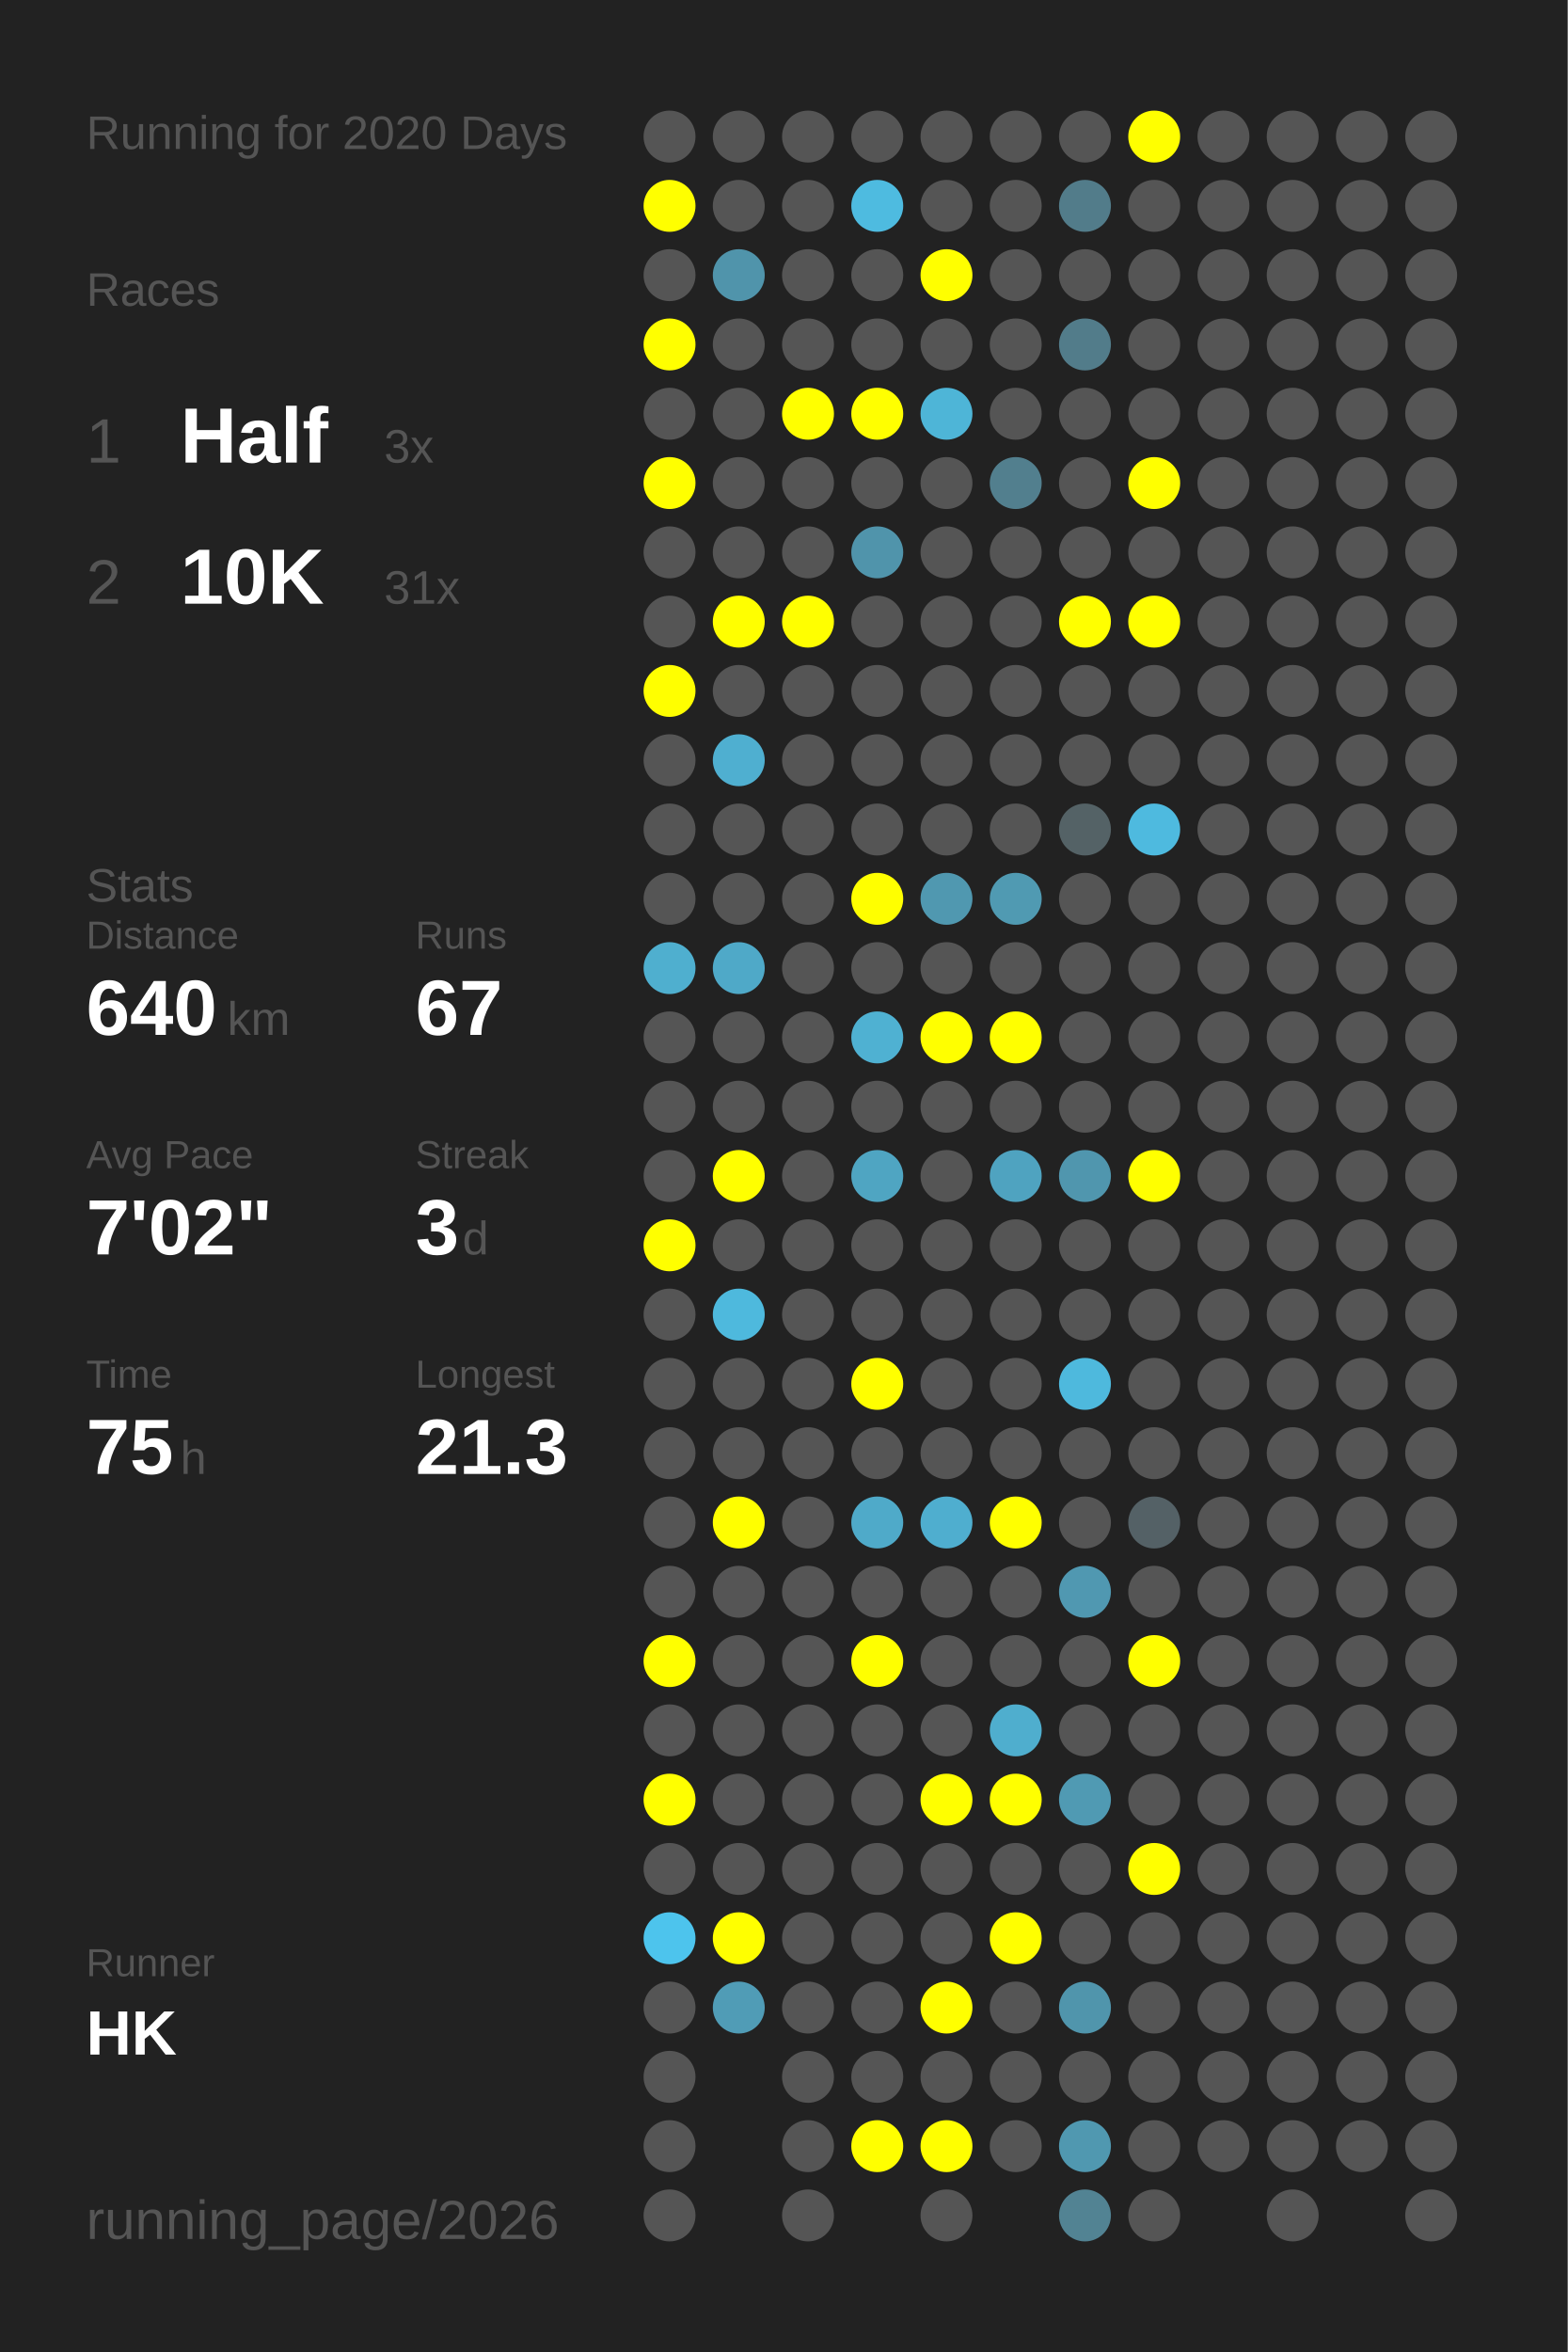
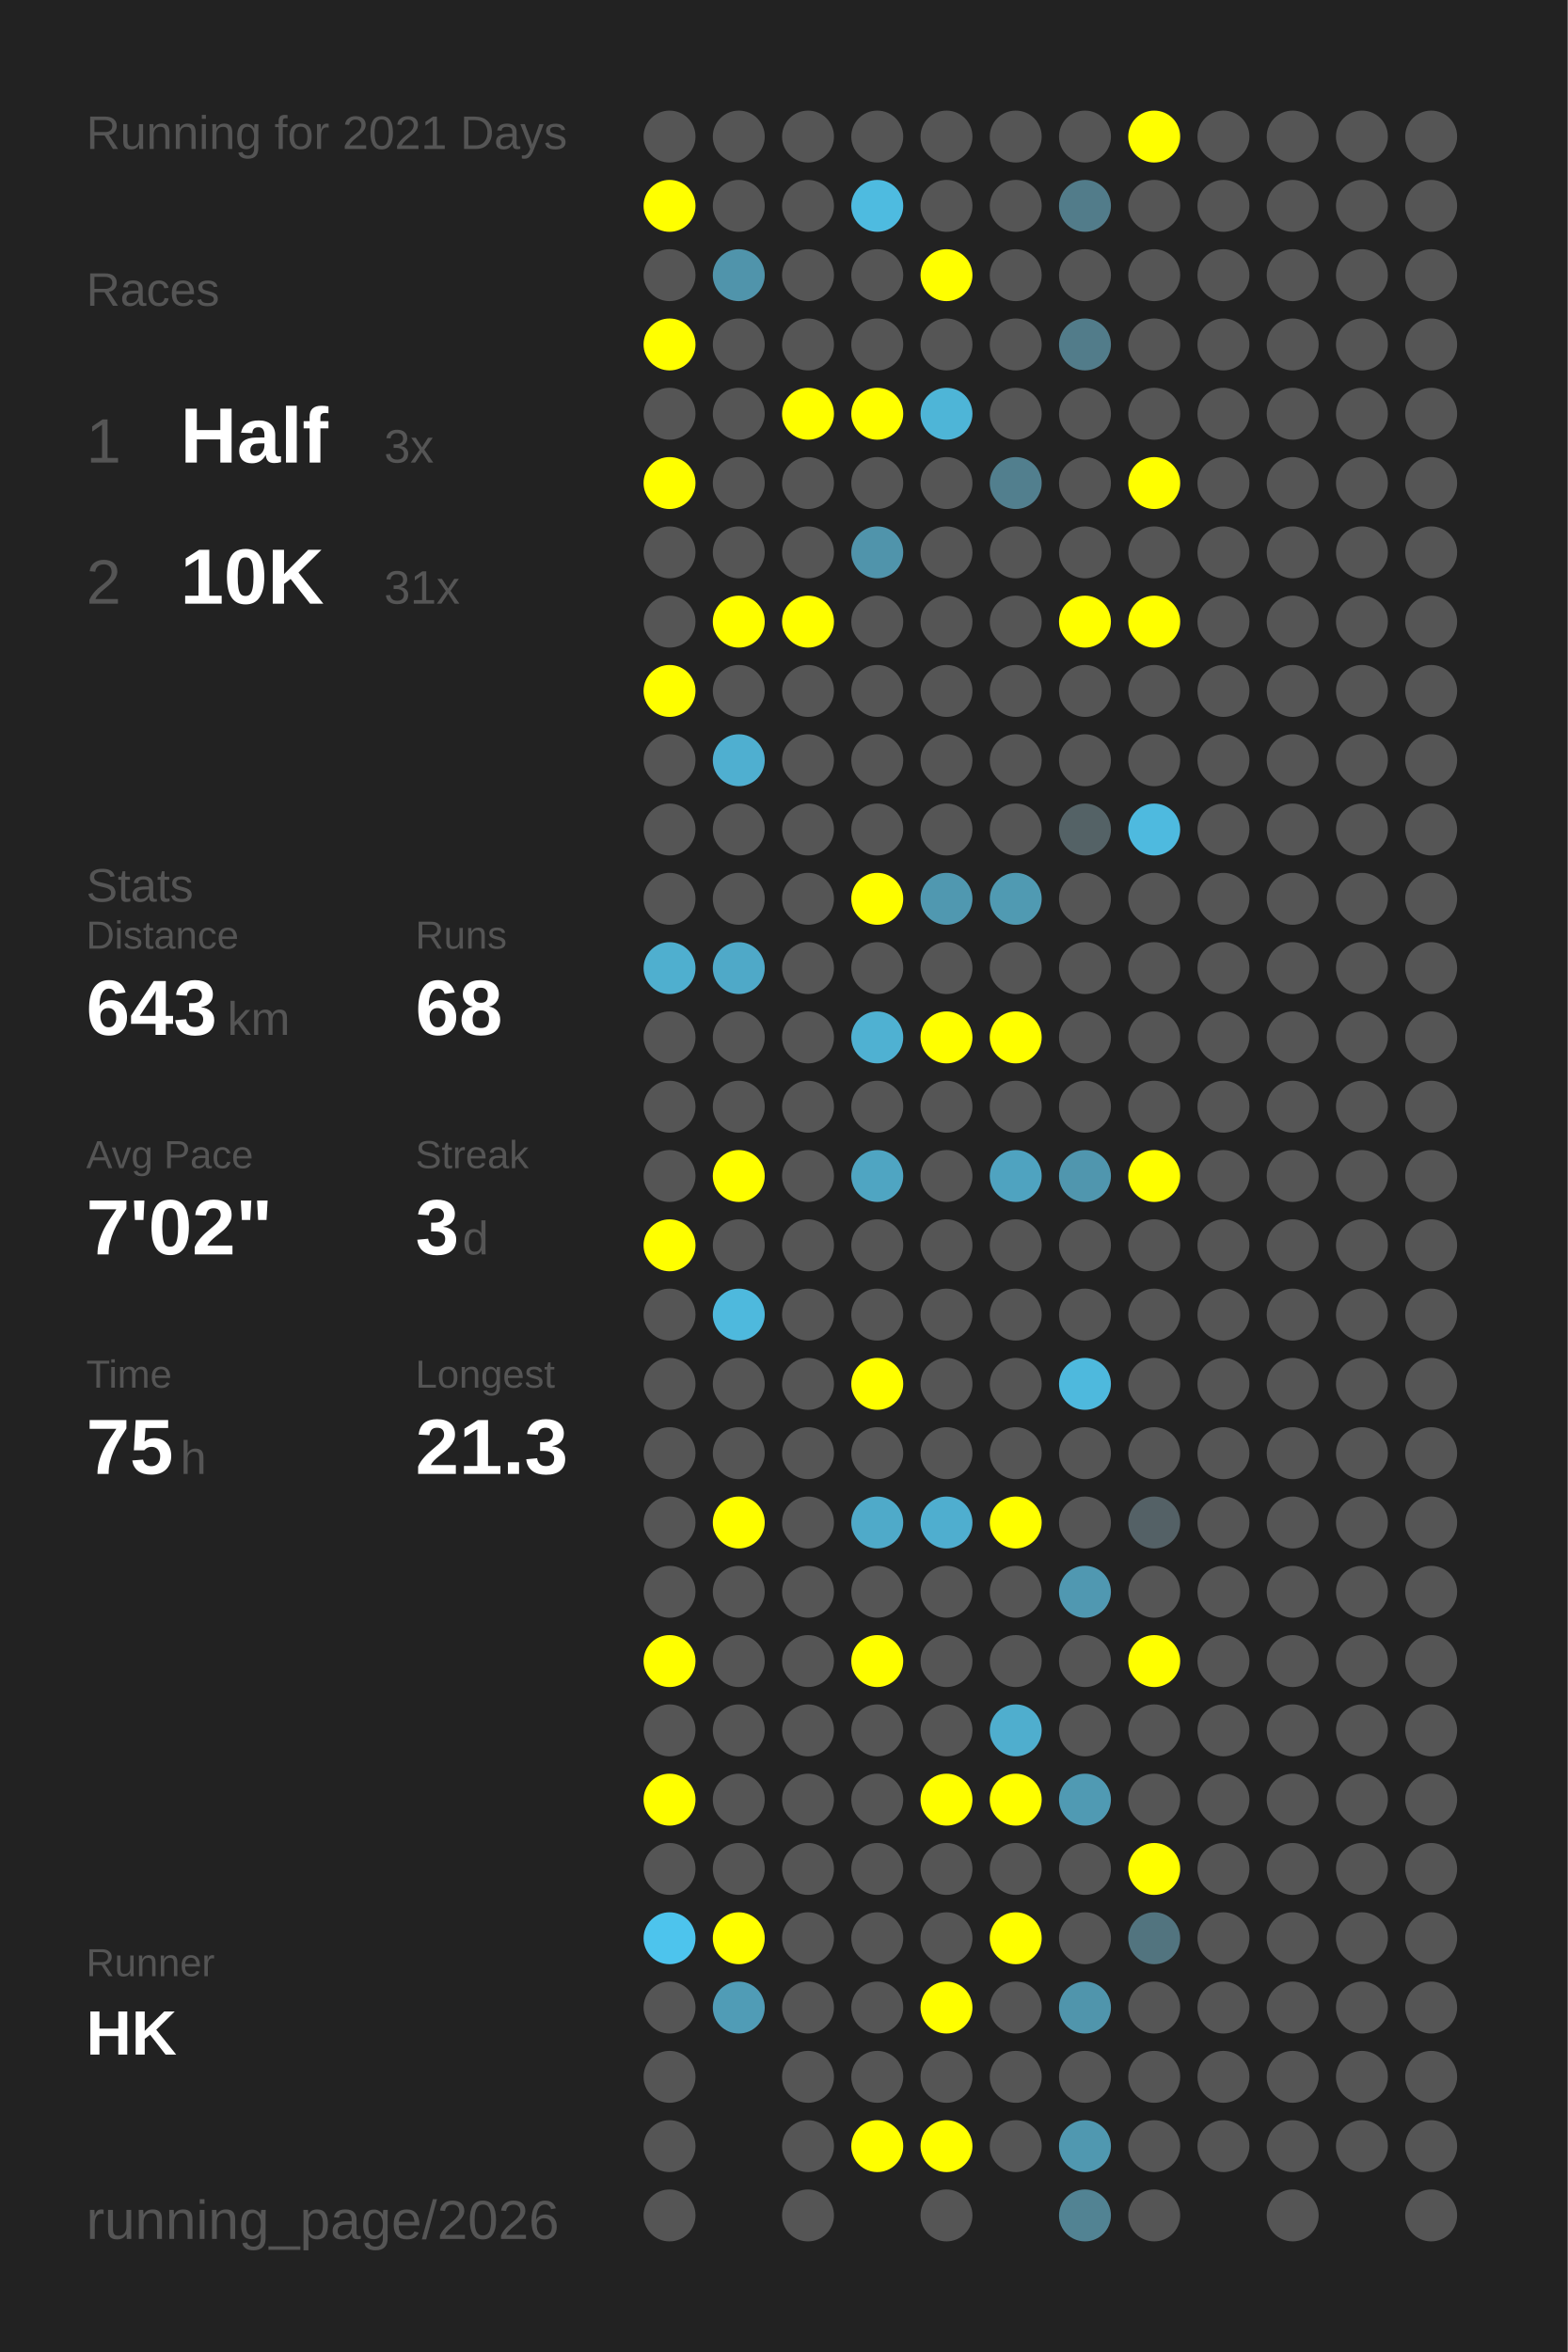
<svg xmlns="http://www.w3.org/2000/svg" baseProfile="full" height="300mm" version="1.1" viewBox="0,0,200,300" width="200mm">
  <defs />
  <rect fill="#222222" height="300" width="200" x="0" y="0" />
-   <text fill="#555555" style="font-size:6px; font-family:Arial;" x="11" y="19">Running for 2020 Days</text>
+   <text fill="#555555" style="font-size:6px; font-family:Arial;" x="11" y="19">Running for 2021 Days</text>
  <text fill="#555555" style="font-size:6px; font-family:Arial;" x="11" y="39">Races</text>
  <text fill="#555555" style="font-size:8px; font-family:Arial;" x="11" y="59">1</text>
  <text fill="#FFFFFF" style="font-size:10px; font-family:Arial; font-weight:bold;" x="23" y="59">Half</text>
  <text fill="#555555" style="font-size:6px; font-family:Arial;" x="49" y="59">3x</text>
  <text fill="#555555" style="font-size:8px; font-family:Arial;" x="11" y="77">2</text>
  <text fill="#FFFFFF" style="font-size:10px; font-family:Arial; font-weight:bold;" x="23" y="77">10K</text>
  <text fill="#555555" style="font-size:6px; font-family:Arial;" x="49" y="77">31x</text>
  <text fill="#555555" style="font-size:6px; font-family:Arial;" x="11" y="115">Stats</text>
  <text fill="#555555" style="font-size:5px; font-family:Arial;" x="11" y="121">Distance</text>
-   <text fill="#FFFFFF" style="font-size:10px; font-family:Arial; font-weight:bold;" x="11" y="132">640</text>
+   <text fill="#FFFFFF" style="font-size:10px; font-family:Arial; font-weight:bold;" x="11" y="132">643</text>
  <text fill="#555555" style="font-size:6px; font-family:Arial;" x="29" y="132">km</text>
  <text fill="#555555" style="font-size:5px; font-family:Arial;" x="53" y="121">Runs</text>
-   <text fill="#FFFFFF" style="font-size:10px; font-family:Arial; font-weight:bold;" x="53" y="132">67</text>
+   <text fill="#FFFFFF" style="font-size:10px; font-family:Arial; font-weight:bold;" x="53" y="132">68</text>
  <text fill="#555555" style="font-size:5px; font-family:Arial;" x="11" y="149">Avg Pace</text>
  <text fill="#FFFFFF" style="font-size:10px; font-family:Arial; font-weight:bold;" x="11" y="160">7'02"</text>
  <text fill="#555555" style="font-size:5px; font-family:Arial;" x="53" y="149">Streak</text>
  <text fill="#FFFFFF" style="font-size:10px; font-family:Arial; font-weight:bold;" x="53" y="160">3</text>
  <text fill="#555555" style="font-size:6px; font-family:Arial;" x="59" y="160">d</text>
  <text fill="#555555" style="font-size:5px; font-family:Arial;" x="11" y="177">Time</text>
  <text fill="#FFFFFF" style="font-size:10px; font-family:Arial; font-weight:bold;" x="11" y="188">75</text>
  <text fill="#555555" style="font-size:6px; font-family:Arial;" x="23" y="188">h</text>
  <text fill="#555555" style="font-size:5px; font-family:Arial;" x="53" y="177">Longest</text>
  <text fill="#FFFFFF" style="font-size:10px; font-family:Arial; font-weight:bold;" x="53" y="188">21.3</text>
  <text fill="#555555" style="font-size:5px; font-family:Arial;" x="11" y="252.065">Runner</text>
  <text fill="#FFFFFF" style="font-size:8px; font-family:Arial; font-weight:bold;" x="11" y="262.065">HK</text>
  <text fill="#555555" style="font-size:7px; font-family:Arial;" x="11" y="285.581">running_page/2026</text>
  <circle cx="85.417" cy="17.419" fill="#555555" r="3.312" />
  <circle cx="85.417" cy="26.258" fill="#FFFF00" r="3.312" />
  <circle cx="85.417" cy="35.097" fill="#555555" r="3.312" />
  <circle cx="85.417" cy="43.935" fill="#FFFF00" r="3.312" />
  <circle cx="85.417" cy="52.774" fill="#555555" r="3.312" />
  <circle cx="85.417" cy="61.613" fill="#FFFF00" r="3.312" />
  <circle cx="85.417" cy="70.452" fill="#555555" r="3.312" />
  <circle cx="85.417" cy="79.29" fill="#555555" r="3.312" />
  <circle cx="85.417" cy="88.129" fill="#FFFF00" r="3.312" />
  <circle cx="85.417" cy="96.968" fill="#555555" r="3.312" />
  <circle cx="85.417" cy="105.806" fill="#555555" r="3.312" />
  <circle cx="85.417" cy="114.645" fill="#555555" r="3.312" />
  <circle cx="85.417" cy="123.484" fill="#4fafcf" r="3.312" />
  <circle cx="85.417" cy="132.323" fill="#555555" r="3.312" />
  <circle cx="85.417" cy="141.161" fill="#555555" r="3.312" />
  <circle cx="85.417" cy="150" fill="#555555" r="3.312" />
  <circle cx="85.417" cy="158.839" fill="#FFFF00" r="3.312" />
  <circle cx="85.417" cy="167.677" fill="#555555" r="3.312" />
  <circle cx="85.417" cy="176.516" fill="#555555" r="3.312" />
  <circle cx="85.417" cy="185.355" fill="#555555" r="3.312" />
  <circle cx="85.417" cy="194.194" fill="#555555" r="3.312" />
  <circle cx="85.417" cy="203.032" fill="#555555" r="3.312" />
  <circle cx="85.417" cy="211.871" fill="#FFFF00" r="3.312" />
  <circle cx="85.417" cy="220.71" fill="#555555" r="3.312" />
  <circle cx="85.417" cy="229.548" fill="#FFFF00" r="3.312" />
  <circle cx="85.417" cy="238.387" fill="#555555" r="3.312" />
  <circle cx="85.417" cy="247.226" fill="#4dc4ed" r="3.312" />
  <circle cx="85.417" cy="256.065" fill="#555555" r="3.312" />
  <circle cx="85.417" cy="264.903" fill="#555555" r="3.312" />
  <circle cx="85.417" cy="273.742" fill="#555555" r="3.312" />
  <circle cx="85.417" cy="282.581" fill="#555555" r="3.312" />
  <circle cx="94.25" cy="17.419" fill="#555555" r="3.312" />
  <circle cx="94.25" cy="26.258" fill="#555555" r="3.312" />
  <circle cx="94.25" cy="35.097" fill="#5094ab" r="3.312" />
  <circle cx="94.25" cy="43.935" fill="#555555" r="3.312" />
  <circle cx="94.25" cy="52.774" fill="#555555" r="3.312" />
  <circle cx="94.25" cy="61.613" fill="#555555" r="3.312" />
  <circle cx="94.25" cy="70.452" fill="#555555" r="3.312" />
  <circle cx="94.25" cy="79.29" fill="#FFFF00" r="3.312" />
  <circle cx="94.25" cy="88.129" fill="#555555" r="3.312" />
  <circle cx="94.25" cy="96.968" fill="#4fafd0" r="3.312" />
  <circle cx="94.25" cy="105.806" fill="#555555" r="3.312" />
  <circle cx="94.25" cy="114.645" fill="#555555" r="3.312" />
  <circle cx="94.25" cy="123.484" fill="#4fa9c8" r="3.312" />
  <circle cx="94.25" cy="132.323" fill="#555555" r="3.312" />
  <circle cx="94.25" cy="141.161" fill="#555555" r="3.312" />
  <circle cx="94.25" cy="150" fill="#FFFF00" r="3.312" />
  <circle cx="94.25" cy="158.839" fill="#555555" r="3.312" />
  <circle cx="94.25" cy="167.677" fill="#4eb9dd" r="3.312" />
  <circle cx="94.25" cy="176.516" fill="#555555" r="3.312" />
  <circle cx="94.25" cy="185.355" fill="#555555" r="3.312" />
  <circle cx="94.25" cy="194.194" fill="#FFFF00" r="3.312" />
  <circle cx="94.25" cy="203.032" fill="#555555" r="3.312" />
  <circle cx="94.25" cy="211.871" fill="#555555" r="3.312" />
  <circle cx="94.25" cy="220.71" fill="#555555" r="3.312" />
  <circle cx="94.25" cy="229.548" fill="#555555" r="3.312" />
  <circle cx="94.25" cy="238.387" fill="#555555" r="3.312" />
  <circle cx="94.25" cy="247.226" fill="#FFFF00" r="3.312" />
  <circle cx="94.25" cy="256.065" fill="#509cb6" r="3.312" />
  <circle cx="103.083" cy="17.419" fill="#555555" r="3.312" />
  <circle cx="103.083" cy="26.258" fill="#555555" r="3.312" />
  <circle cx="103.083" cy="35.097" fill="#555555" r="3.312" />
  <circle cx="103.083" cy="43.935" fill="#555555" r="3.312" />
  <circle cx="103.083" cy="52.774" fill="#FFFF00" r="3.312" />
  <circle cx="103.083" cy="61.613" fill="#555555" r="3.312" />
  <circle cx="103.083" cy="70.452" fill="#555555" r="3.312" />
  <circle cx="103.083" cy="79.29" fill="#FFFF00" r="3.312" />
  <circle cx="103.083" cy="88.129" fill="#555555" r="3.312" />
  <circle cx="103.083" cy="96.968" fill="#555555" r="3.312" />
  <circle cx="103.083" cy="105.806" fill="#555555" r="3.312" />
  <circle cx="103.083" cy="114.645" fill="#555555" r="3.312" />
  <circle cx="103.083" cy="123.484" fill="#555555" r="3.312" />
  <circle cx="103.083" cy="132.323" fill="#555555" r="3.312" />
  <circle cx="103.083" cy="141.161" fill="#555555" r="3.312" />
  <circle cx="103.083" cy="150" fill="#555555" r="3.312" />
  <circle cx="103.083" cy="158.839" fill="#555555" r="3.312" />
  <circle cx="103.083" cy="167.677" fill="#555555" r="3.312" />
  <circle cx="103.083" cy="176.516" fill="#555555" r="3.312" />
  <circle cx="103.083" cy="185.355" fill="#555555" r="3.312" />
  <circle cx="103.083" cy="194.194" fill="#555555" r="3.312" />
  <circle cx="103.083" cy="203.032" fill="#555555" r="3.312" />
  <circle cx="103.083" cy="211.871" fill="#555555" r="3.312" />
  <circle cx="103.083" cy="220.71" fill="#555555" r="3.312" />
  <circle cx="103.083" cy="229.548" fill="#555555" r="3.312" />
  <circle cx="103.083" cy="238.387" fill="#555555" r="3.312" />
  <circle cx="103.083" cy="247.226" fill="#555555" r="3.312" />
  <circle cx="103.083" cy="256.065" fill="#555555" r="3.312" />
  <circle cx="103.083" cy="264.903" fill="#555555" r="3.312" />
  <circle cx="103.083" cy="273.742" fill="#555555" r="3.312" />
  <circle cx="103.083" cy="282.581" fill="#555555" r="3.312" />
  <circle cx="111.917" cy="17.419" fill="#555555" r="3.312" />
  <circle cx="111.917" cy="26.258" fill="#4ebbe0" r="3.312" />
  <circle cx="111.917" cy="35.097" fill="#555555" r="3.312" />
  <circle cx="111.917" cy="43.935" fill="#555555" r="3.312" />
  <circle cx="111.917" cy="52.774" fill="#FFFF00" r="3.312" />
  <circle cx="111.917" cy="61.613" fill="#555555" r="3.312" />
  <circle cx="111.917" cy="70.452" fill="#5094ab" r="3.312" />
  <circle cx="111.917" cy="79.29" fill="#555555" r="3.312" />
  <circle cx="111.917" cy="88.129" fill="#555555" r="3.312" />
  <circle cx="111.917" cy="96.968" fill="#555555" r="3.312" />
  <circle cx="111.917" cy="105.806" fill="#555555" r="3.312" />
  <circle cx="111.917" cy="114.645" fill="#FFFF00" r="3.312" />
  <circle cx="111.917" cy="123.484" fill="#555555" r="3.312" />
  <circle cx="111.917" cy="132.323" fill="#4fb1d2" r="3.312" />
  <circle cx="111.917" cy="141.161" fill="#555555" r="3.312" />
  <circle cx="111.917" cy="150" fill="#4fa5c2" r="3.312" />
  <circle cx="111.917" cy="158.839" fill="#555555" r="3.312" />
  <circle cx="111.917" cy="167.677" fill="#555555" r="3.312" />
  <circle cx="111.917" cy="176.516" fill="#FFFF00" r="3.312" />
  <circle cx="111.917" cy="185.355" fill="#555555" r="3.312" />
  <circle cx="111.917" cy="194.194" fill="#4faac9" r="3.312" />
  <circle cx="111.917" cy="203.032" fill="#555555" r="3.312" />
  <circle cx="111.917" cy="211.871" fill="#FFFF00" r="3.312" />
  <circle cx="111.917" cy="220.71" fill="#555555" r="3.312" />
  <circle cx="111.917" cy="229.548" fill="#555555" r="3.312" />
  <circle cx="111.917" cy="238.387" fill="#555555" r="3.312" />
  <circle cx="111.917" cy="247.226" fill="#555555" r="3.312" />
  <circle cx="111.917" cy="256.065" fill="#555555" r="3.312" />
  <circle cx="111.917" cy="264.903" fill="#555555" r="3.312" />
  <circle cx="111.917" cy="273.742" fill="#FFFF00" r="3.312" />
  <circle cx="120.75" cy="17.419" fill="#555555" r="3.312" />
  <circle cx="120.75" cy="26.258" fill="#555555" r="3.312" />
  <circle cx="120.75" cy="35.097" fill="#FFFF00" r="3.312" />
  <circle cx="120.75" cy="43.935" fill="#555555" r="3.312" />
  <circle cx="120.75" cy="52.774" fill="#4eb5d7" r="3.312" />
  <circle cx="120.75" cy="61.613" fill="#555555" r="3.312" />
  <circle cx="120.75" cy="70.452" fill="#555555" r="3.312" />
  <circle cx="120.75" cy="79.29" fill="#555555" r="3.312" />
  <circle cx="120.75" cy="88.129" fill="#555555" r="3.312" />
  <circle cx="120.75" cy="96.968" fill="#555555" r="3.312" />
  <circle cx="120.75" cy="105.806" fill="#555555" r="3.312" />
  <circle cx="120.75" cy="114.645" fill="#5098b0" r="3.312" />
  <circle cx="120.75" cy="123.484" fill="#555555" r="3.312" />
  <circle cx="120.75" cy="132.323" fill="#FFFF00" r="3.312" />
  <circle cx="120.75" cy="141.161" fill="#555555" r="3.312" />
  <circle cx="120.75" cy="150" fill="#555555" r="3.312" />
  <circle cx="120.75" cy="158.839" fill="#555555" r="3.312" />
  <circle cx="120.75" cy="167.677" fill="#555555" r="3.312" />
  <circle cx="120.75" cy="176.516" fill="#555555" r="3.312" />
  <circle cx="120.75" cy="185.355" fill="#555555" r="3.312" />
  <circle cx="120.75" cy="194.194" fill="#4faecf" r="3.312" />
  <circle cx="120.75" cy="203.032" fill="#555555" r="3.312" />
  <circle cx="120.75" cy="211.871" fill="#555555" r="3.312" />
  <circle cx="120.75" cy="220.71" fill="#555555" r="3.312" />
  <circle cx="120.75" cy="229.548" fill="#FFFF00" r="3.312" />
  <circle cx="120.75" cy="238.387" fill="#555555" r="3.312" />
  <circle cx="120.75" cy="247.226" fill="#555555" r="3.312" />
  <circle cx="120.75" cy="256.065" fill="#FFFF00" r="3.312" />
  <circle cx="120.75" cy="264.903" fill="#555555" r="3.312" />
  <circle cx="120.75" cy="273.742" fill="#FFFF00" r="3.312" />
  <circle cx="120.75" cy="282.581" fill="#555555" r="3.312" />
  <circle cx="129.583" cy="17.419" fill="#555555" r="3.312" />
  <circle cx="129.583" cy="26.258" fill="#555555" r="3.312" />
  <circle cx="129.583" cy="35.097" fill="#555555" r="3.312" />
  <circle cx="129.583" cy="43.935" fill="#555555" r="3.312" />
  <circle cx="129.583" cy="52.774" fill="#555555" r="3.312" />
  <circle cx="129.583" cy="61.613" fill="#527f8e" r="3.312" />
  <circle cx="129.583" cy="70.452" fill="#555555" r="3.312" />
  <circle cx="129.583" cy="79.29" fill="#555555" r="3.312" />
  <circle cx="129.583" cy="88.129" fill="#555555" r="3.312" />
  <circle cx="129.583" cy="96.968" fill="#555555" r="3.312" />
  <circle cx="129.583" cy="105.806" fill="#555555" r="3.312" />
  <circle cx="129.583" cy="114.645" fill="#509ab2" r="3.312" />
  <circle cx="129.583" cy="123.484" fill="#555555" r="3.312" />
  <circle cx="129.583" cy="132.323" fill="#FFFF00" r="3.312" />
  <circle cx="129.583" cy="141.161" fill="#555555" r="3.312" />
  <circle cx="129.583" cy="150" fill="#4fa3c0" r="3.312" />
  <circle cx="129.583" cy="158.839" fill="#555555" r="3.312" />
  <circle cx="129.583" cy="167.677" fill="#555555" r="3.312" />
  <circle cx="129.583" cy="176.516" fill="#555555" r="3.312" />
  <circle cx="129.583" cy="185.355" fill="#555555" r="3.312" />
  <circle cx="129.583" cy="194.194" fill="#FFFF00" r="3.312" />
  <circle cx="129.583" cy="203.032" fill="#555555" r="3.312" />
  <circle cx="129.583" cy="211.871" fill="#555555" r="3.312" />
  <circle cx="129.583" cy="220.71" fill="#4faece" r="3.312" />
  <circle cx="129.583" cy="229.548" fill="#FFFF00" r="3.312" />
  <circle cx="129.583" cy="238.387" fill="#555555" r="3.312" />
  <circle cx="129.583" cy="247.226" fill="#FFFF00" r="3.312" />
  <circle cx="129.583" cy="256.065" fill="#555555" r="3.312" />
  <circle cx="129.583" cy="264.903" fill="#555555" r="3.312" />
  <circle cx="129.583" cy="273.742" fill="#555555" r="3.312" />
  <circle cx="138.417" cy="17.419" fill="#555555" r="3.312" />
  <circle cx="138.417" cy="26.258" fill="#527c8a" r="3.312" />
  <circle cx="138.417" cy="35.097" fill="#555555" r="3.312" />
  <circle cx="138.417" cy="43.935" fill="#527c8a" r="3.312" />
  <circle cx="138.417" cy="52.774" fill="#555555" r="3.312" />
  <circle cx="138.417" cy="61.613" fill="#555555" r="3.312" />
  <circle cx="138.417" cy="70.452" fill="#555555" r="3.312" />
  <circle cx="138.417" cy="79.29" fill="#FFFF00" r="3.312" />
  <circle cx="138.417" cy="88.129" fill="#555555" r="3.312" />
  <circle cx="138.417" cy="96.968" fill="#555555" r="3.312" />
  <circle cx="138.417" cy="105.806" fill="#546266" r="3.312" />
  <circle cx="138.417" cy="114.645" fill="#555555" r="3.312" />
  <circle cx="138.417" cy="123.484" fill="#555555" r="3.312" />
  <circle cx="138.417" cy="132.323" fill="#555555" r="3.312" />
  <circle cx="138.417" cy="141.161" fill="#555555" r="3.312" />
  <circle cx="138.417" cy="150" fill="#5096ae" r="3.312" />
  <circle cx="138.417" cy="158.839" fill="#555555" r="3.312" />
  <circle cx="138.417" cy="167.677" fill="#555555" r="3.312" />
  <circle cx="138.417" cy="176.516" fill="#4eb9dd" r="3.312" />
  <circle cx="138.417" cy="185.355" fill="#555555" r="3.312" />
  <circle cx="138.417" cy="194.194" fill="#555555" r="3.312" />
  <circle cx="138.417" cy="203.032" fill="#5098b1" r="3.312" />
  <circle cx="138.417" cy="211.871" fill="#555555" r="3.312" />
  <circle cx="138.417" cy="220.71" fill="#555555" r="3.312" />
  <circle cx="138.417" cy="229.548" fill="#509ab3" r="3.312" />
  <circle cx="138.417" cy="238.387" fill="#555555" r="3.312" />
  <circle cx="138.417" cy="247.226" fill="#555555" r="3.312" />
  <circle cx="138.417" cy="256.065" fill="#5095ac" r="3.312" />
  <circle cx="138.417" cy="264.903" fill="#555555" r="3.312" />
  <circle cx="138.417" cy="273.742" fill="#5098b0" r="3.312" />
  <circle cx="138.417" cy="282.581" fill="#528393" r="3.312" />
  <circle cx="147.25" cy="17.419" fill="#FFFF00" r="3.312" />
  <circle cx="147.25" cy="26.258" fill="#555555" r="3.312" />
  <circle cx="147.25" cy="35.097" fill="#555555" r="3.312" />
  <circle cx="147.25" cy="43.935" fill="#555555" r="3.312" />
  <circle cx="147.25" cy="52.774" fill="#555555" r="3.312" />
  <circle cx="147.25" cy="61.613" fill="#FFFF00" r="3.312" />
  <circle cx="147.25" cy="70.452" fill="#555555" r="3.312" />
  <circle cx="147.25" cy="79.29" fill="#FFFF00" r="3.312" />
  <circle cx="147.25" cy="88.129" fill="#555555" r="3.312" />
  <circle cx="147.25" cy="96.968" fill="#555555" r="3.312" />
  <circle cx="147.25" cy="105.806" fill="#4ebadf" r="3.312" />
  <circle cx="147.25" cy="114.645" fill="#555555" r="3.312" />
  <circle cx="147.25" cy="123.484" fill="#555555" r="3.312" />
  <circle cx="147.25" cy="132.323" fill="#555555" r="3.312" />
  <circle cx="147.25" cy="141.161" fill="#555555" r="3.312" />
  <circle cx="147.25" cy="150" fill="#FFFF00" r="3.312" />
  <circle cx="147.25" cy="158.839" fill="#555555" r="3.312" />
  <circle cx="147.25" cy="167.677" fill="#555555" r="3.312" />
  <circle cx="147.25" cy="176.516" fill="#555555" r="3.312" />
  <circle cx="147.25" cy="185.355" fill="#555555" r="3.312" />
  <circle cx="147.25" cy="194.194" fill="#546166" r="3.312" />
  <circle cx="147.25" cy="203.032" fill="#555555" r="3.312" />
  <circle cx="147.25" cy="211.871" fill="#FFFF00" r="3.312" />
  <circle cx="147.25" cy="220.71" fill="#555555" r="3.312" />
  <circle cx="147.25" cy="229.548" fill="#555555" r="3.312" />
  <circle cx="147.25" cy="238.387" fill="#FFFF00" r="3.312" />
-   <circle cx="147.25" cy="247.226" fill="#555555" r="3.312" />
+   <circle cx="147.25" cy="247.226" fill="#52747f" r="3.312" />
  <circle cx="147.25" cy="256.065" fill="#555555" r="3.312" />
  <circle cx="147.25" cy="264.903" fill="#555555" r="3.312" />
  <circle cx="147.25" cy="273.742" fill="#555555" r="3.312" />
  <circle cx="147.25" cy="282.581" fill="#555555" r="3.312" />
  <circle cx="156.083" cy="17.419" fill="#555555" r="3.312" />
  <circle cx="156.083" cy="26.258" fill="#555555" r="3.312" />
  <circle cx="156.083" cy="35.097" fill="#555555" r="3.312" />
  <circle cx="156.083" cy="43.935" fill="#555555" r="3.312" />
  <circle cx="156.083" cy="52.774" fill="#555555" r="3.312" />
  <circle cx="156.083" cy="61.613" fill="#555555" r="3.312" />
  <circle cx="156.083" cy="70.452" fill="#555555" r="3.312" />
  <circle cx="156.083" cy="79.29" fill="#555555" r="3.312" />
  <circle cx="156.083" cy="88.129" fill="#555555" r="3.312" />
  <circle cx="156.083" cy="96.968" fill="#555555" r="3.312" />
  <circle cx="156.083" cy="105.806" fill="#555555" r="3.312" />
  <circle cx="156.083" cy="114.645" fill="#555555" r="3.312" />
  <circle cx="156.083" cy="123.484" fill="#555555" r="3.312" />
  <circle cx="156.083" cy="132.323" fill="#555555" r="3.312" />
  <circle cx="156.083" cy="141.161" fill="#555555" r="3.312" />
  <circle cx="156.083" cy="150" fill="#555555" r="3.312" />
  <circle cx="156.083" cy="158.839" fill="#555555" r="3.312" />
  <circle cx="156.083" cy="167.677" fill="#555555" r="3.312" />
  <circle cx="156.083" cy="176.516" fill="#555555" r="3.312" />
  <circle cx="156.083" cy="185.355" fill="#555555" r="3.312" />
  <circle cx="156.083" cy="194.194" fill="#555555" r="3.312" />
  <circle cx="156.083" cy="203.032" fill="#555555" r="3.312" />
  <circle cx="156.083" cy="211.871" fill="#555555" r="3.312" />
  <circle cx="156.083" cy="220.71" fill="#555555" r="3.312" />
  <circle cx="156.083" cy="229.548" fill="#555555" r="3.312" />
  <circle cx="156.083" cy="238.387" fill="#555555" r="3.312" />
  <circle cx="156.083" cy="247.226" fill="#555555" r="3.312" />
  <circle cx="156.083" cy="256.065" fill="#555555" r="3.312" />
  <circle cx="156.083" cy="264.903" fill="#555555" r="3.312" />
  <circle cx="156.083" cy="273.742" fill="#555555" r="3.312" />
  <circle cx="164.917" cy="17.419" fill="#555555" r="3.312" />
  <circle cx="164.917" cy="26.258" fill="#555555" r="3.312" />
  <circle cx="164.917" cy="35.097" fill="#555555" r="3.312" />
  <circle cx="164.917" cy="43.935" fill="#555555" r="3.312" />
  <circle cx="164.917" cy="52.774" fill="#555555" r="3.312" />
  <circle cx="164.917" cy="61.613" fill="#555555" r="3.312" />
  <circle cx="164.917" cy="70.452" fill="#555555" r="3.312" />
  <circle cx="164.917" cy="79.29" fill="#555555" r="3.312" />
  <circle cx="164.917" cy="88.129" fill="#555555" r="3.312" />
  <circle cx="164.917" cy="96.968" fill="#555555" r="3.312" />
  <circle cx="164.917" cy="105.806" fill="#555555" r="3.312" />
  <circle cx="164.917" cy="114.645" fill="#555555" r="3.312" />
  <circle cx="164.917" cy="123.484" fill="#555555" r="3.312" />
  <circle cx="164.917" cy="132.323" fill="#555555" r="3.312" />
  <circle cx="164.917" cy="141.161" fill="#555555" r="3.312" />
  <circle cx="164.917" cy="150" fill="#555555" r="3.312" />
  <circle cx="164.917" cy="158.839" fill="#555555" r="3.312" />
  <circle cx="164.917" cy="167.677" fill="#555555" r="3.312" />
  <circle cx="164.917" cy="176.516" fill="#555555" r="3.312" />
  <circle cx="164.917" cy="185.355" fill="#555555" r="3.312" />
  <circle cx="164.917" cy="194.194" fill="#555555" r="3.312" />
  <circle cx="164.917" cy="203.032" fill="#555555" r="3.312" />
  <circle cx="164.917" cy="211.871" fill="#555555" r="3.312" />
  <circle cx="164.917" cy="220.71" fill="#555555" r="3.312" />
  <circle cx="164.917" cy="229.548" fill="#555555" r="3.312" />
  <circle cx="164.917" cy="238.387" fill="#555555" r="3.312" />
  <circle cx="164.917" cy="247.226" fill="#555555" r="3.312" />
  <circle cx="164.917" cy="256.065" fill="#555555" r="3.312" />
  <circle cx="164.917" cy="264.903" fill="#555555" r="3.312" />
  <circle cx="164.917" cy="273.742" fill="#555555" r="3.312" />
  <circle cx="164.917" cy="282.581" fill="#555555" r="3.312" />
  <circle cx="173.75" cy="17.419" fill="#555555" r="3.312" />
  <circle cx="173.75" cy="26.258" fill="#555555" r="3.312" />
  <circle cx="173.75" cy="35.097" fill="#555555" r="3.312" />
  <circle cx="173.75" cy="43.935" fill="#555555" r="3.312" />
  <circle cx="173.75" cy="52.774" fill="#555555" r="3.312" />
  <circle cx="173.75" cy="61.613" fill="#555555" r="3.312" />
  <circle cx="173.75" cy="70.452" fill="#555555" r="3.312" />
  <circle cx="173.75" cy="79.29" fill="#555555" r="3.312" />
  <circle cx="173.75" cy="88.129" fill="#555555" r="3.312" />
  <circle cx="173.75" cy="96.968" fill="#555555" r="3.312" />
  <circle cx="173.75" cy="105.806" fill="#555555" r="3.312" />
  <circle cx="173.75" cy="114.645" fill="#555555" r="3.312" />
  <circle cx="173.75" cy="123.484" fill="#555555" r="3.312" />
  <circle cx="173.75" cy="132.323" fill="#555555" r="3.312" />
  <circle cx="173.75" cy="141.161" fill="#555555" r="3.312" />
  <circle cx="173.75" cy="150" fill="#555555" r="3.312" />
  <circle cx="173.75" cy="158.839" fill="#555555" r="3.312" />
  <circle cx="173.75" cy="167.677" fill="#555555" r="3.312" />
  <circle cx="173.75" cy="176.516" fill="#555555" r="3.312" />
  <circle cx="173.75" cy="185.355" fill="#555555" r="3.312" />
  <circle cx="173.75" cy="194.194" fill="#555555" r="3.312" />
  <circle cx="173.75" cy="203.032" fill="#555555" r="3.312" />
  <circle cx="173.75" cy="211.871" fill="#555555" r="3.312" />
  <circle cx="173.75" cy="220.71" fill="#555555" r="3.312" />
  <circle cx="173.75" cy="229.548" fill="#555555" r="3.312" />
  <circle cx="173.75" cy="238.387" fill="#555555" r="3.312" />
  <circle cx="173.75" cy="247.226" fill="#555555" r="3.312" />
  <circle cx="173.75" cy="256.065" fill="#555555" r="3.312" />
  <circle cx="173.75" cy="264.903" fill="#555555" r="3.312" />
  <circle cx="173.75" cy="273.742" fill="#555555" r="3.312" />
  <circle cx="182.583" cy="17.419" fill="#555555" r="3.312" />
  <circle cx="182.583" cy="26.258" fill="#555555" r="3.312" />
  <circle cx="182.583" cy="35.097" fill="#555555" r="3.312" />
  <circle cx="182.583" cy="43.935" fill="#555555" r="3.312" />
  <circle cx="182.583" cy="52.774" fill="#555555" r="3.312" />
  <circle cx="182.583" cy="61.613" fill="#555555" r="3.312" />
  <circle cx="182.583" cy="70.452" fill="#555555" r="3.312" />
  <circle cx="182.583" cy="79.29" fill="#555555" r="3.312" />
  <circle cx="182.583" cy="88.129" fill="#555555" r="3.312" />
  <circle cx="182.583" cy="96.968" fill="#555555" r="3.312" />
  <circle cx="182.583" cy="105.806" fill="#555555" r="3.312" />
  <circle cx="182.583" cy="114.645" fill="#555555" r="3.312" />
  <circle cx="182.583" cy="123.484" fill="#555555" r="3.312" />
  <circle cx="182.583" cy="132.323" fill="#555555" r="3.312" />
  <circle cx="182.583" cy="141.161" fill="#555555" r="3.312" />
  <circle cx="182.583" cy="150" fill="#555555" r="3.312" />
  <circle cx="182.583" cy="158.839" fill="#555555" r="3.312" />
  <circle cx="182.583" cy="167.677" fill="#555555" r="3.312" />
  <circle cx="182.583" cy="176.516" fill="#555555" r="3.312" />
  <circle cx="182.583" cy="185.355" fill="#555555" r="3.312" />
  <circle cx="182.583" cy="194.194" fill="#555555" r="3.312" />
  <circle cx="182.583" cy="203.032" fill="#555555" r="3.312" />
  <circle cx="182.583" cy="211.871" fill="#555555" r="3.312" />
  <circle cx="182.583" cy="220.71" fill="#555555" r="3.312" />
  <circle cx="182.583" cy="229.548" fill="#555555" r="3.312" />
  <circle cx="182.583" cy="238.387" fill="#555555" r="3.312" />
  <circle cx="182.583" cy="247.226" fill="#555555" r="3.312" />
  <circle cx="182.583" cy="256.065" fill="#555555" r="3.312" />
  <circle cx="182.583" cy="264.903" fill="#555555" r="3.312" />
  <circle cx="182.583" cy="273.742" fill="#555555" r="3.312" />
  <circle cx="182.583" cy="282.581" fill="#555555" r="3.312" />
</svg>
